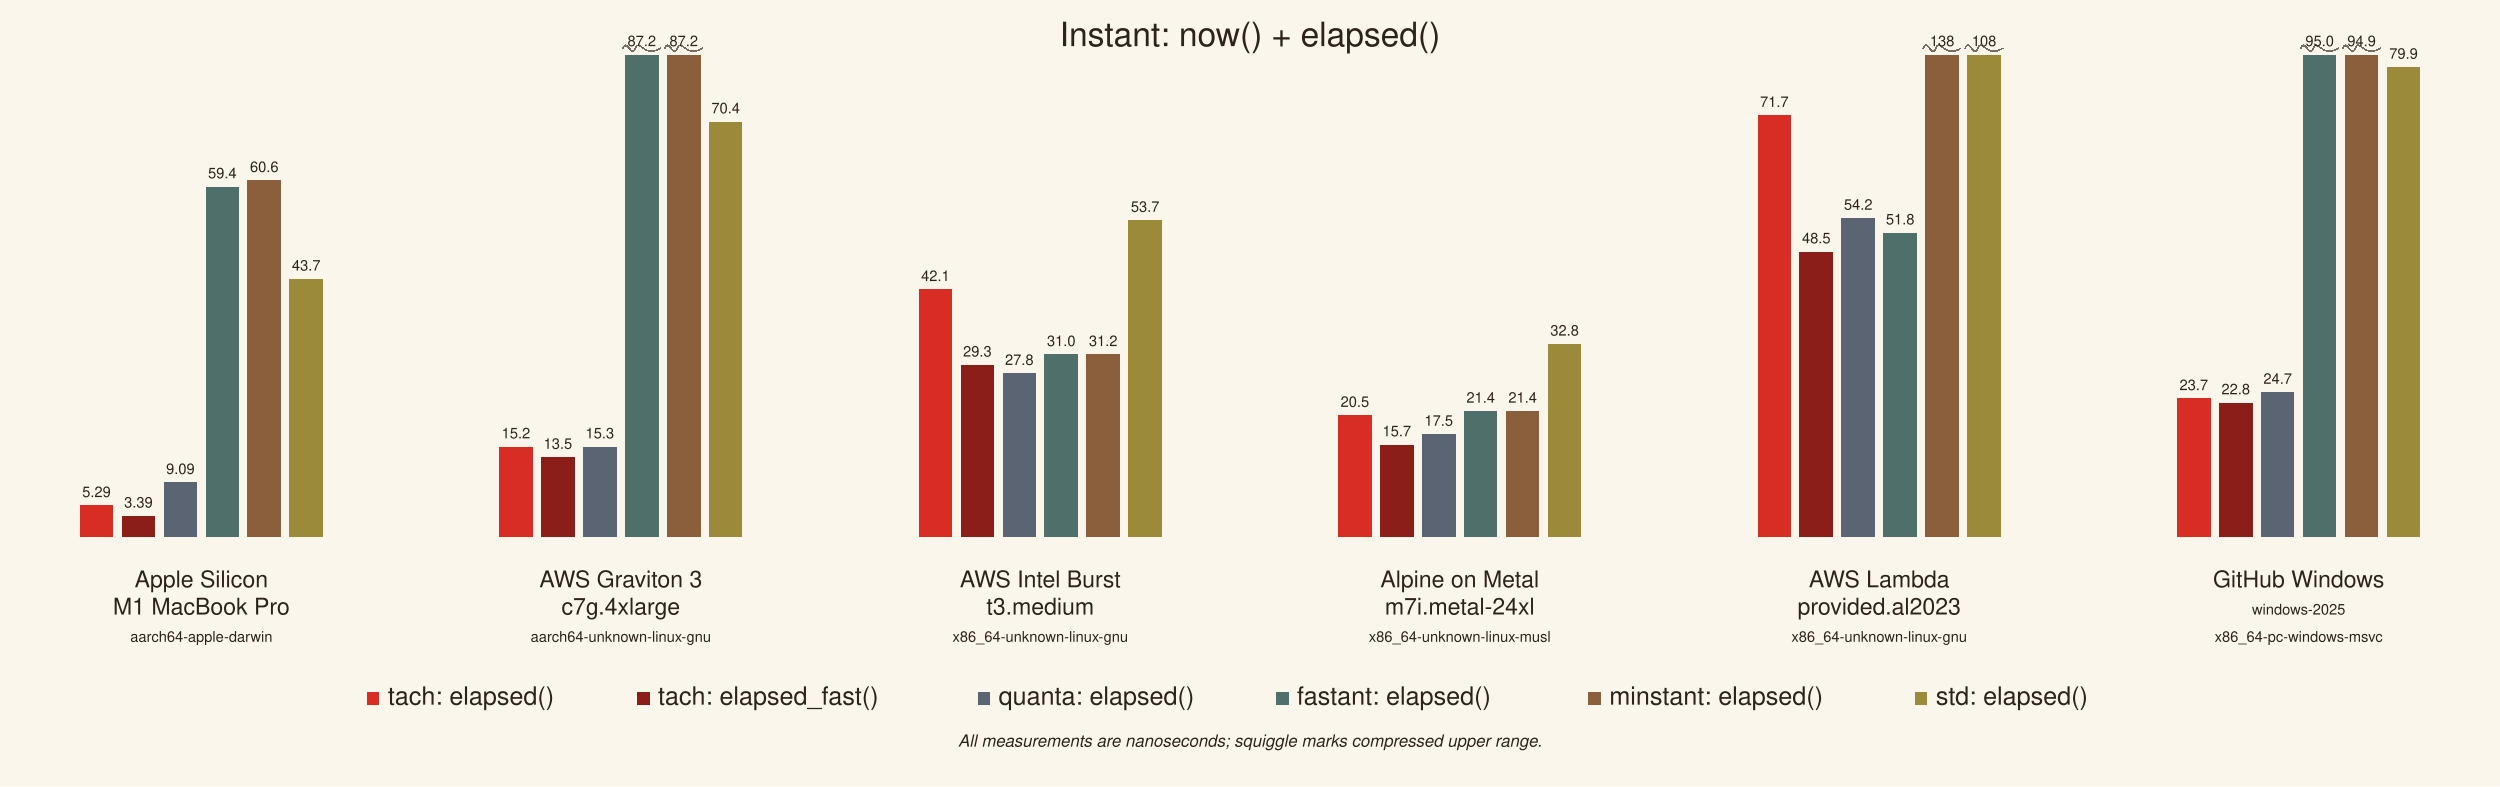
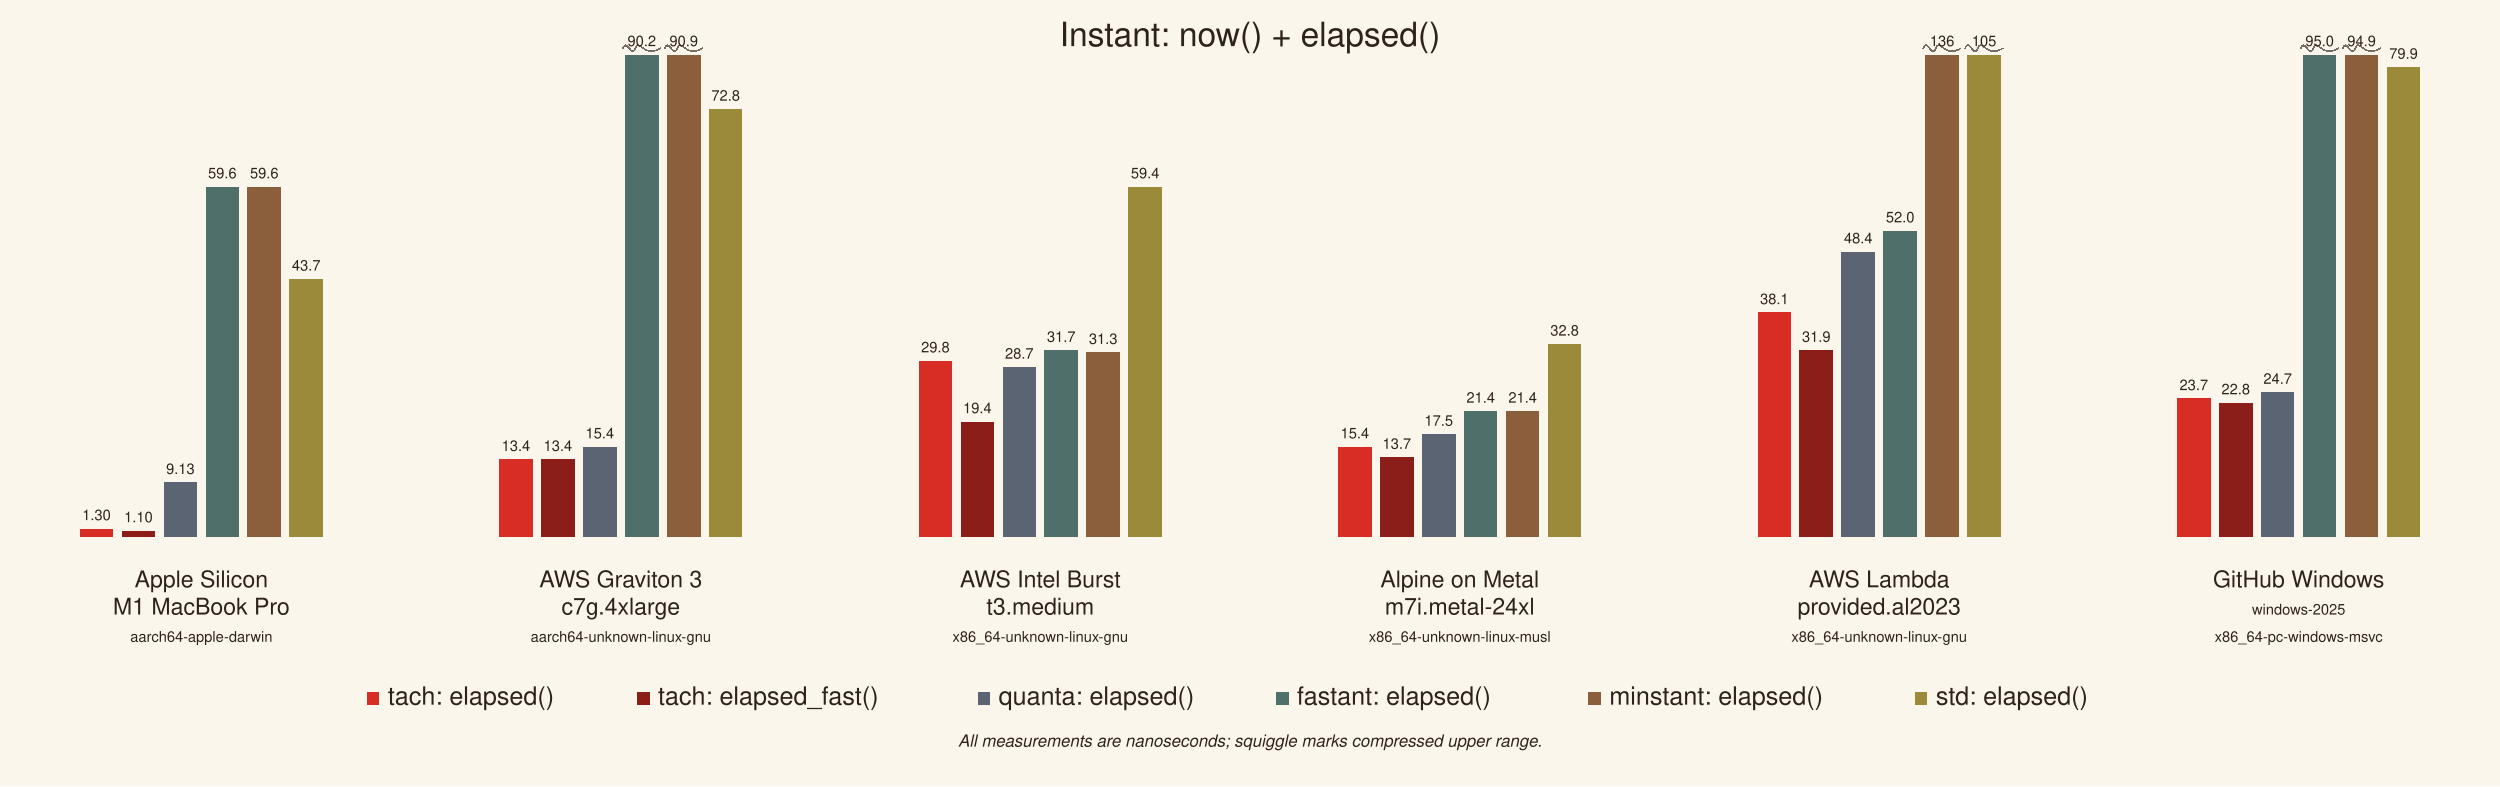
<svg xmlns="http://www.w3.org/2000/svg" width="1192" height="375" viewBox="0 0 1192 375">
  <rect width="1192" height="375" fill="#FBF6EC" />
  <g shape-rendering="crispEdges">
    <text x="596" y="22" text-anchor="middle" font-family="Avenir Next, Helvetica, Arial, sans-serif" font-size="16" fill="#2E231B">Instant: now() + elapsed()</text>
    <rect x="174.92" y="330" width="6" height="6" fill="#D72D24" />
    <text x="184.92" y="336" text-anchor="start" font-family="Avenir Next, Helvetica, Arial, sans-serif" font-size="12" fill="#2E231B">tach: elapsed()</text>
    <rect x="303.72" y="330" width="6" height="6" fill="#8B1E18" />
    <text x="313.72" y="336" text-anchor="start" font-family="Avenir Next, Helvetica, Arial, sans-serif" font-size="12" fill="#2E231B">tach: elapsed_fast()</text>
    <rect x="466.12" y="330" width="6" height="6" fill="#5B6472" />
    <text x="476.12" y="336" text-anchor="start" font-family="Avenir Next, Helvetica, Arial, sans-serif" font-size="12" fill="#2E231B">quanta: elapsed()</text>
    <rect x="608.36" y="330" width="6" height="6" fill="#4F6F6A" />
    <text x="618.36" y="336" text-anchor="start" font-family="Avenir Next, Helvetica, Arial, sans-serif" font-size="12" fill="#2E231B">fastant: elapsed()</text>
    <rect x="757.32" y="330" width="6" height="6" fill="#8B5E3C" />
    <text x="767.32" y="336" text-anchor="start" font-family="Avenir Next, Helvetica, Arial, sans-serif" font-size="12" fill="#2E231B">minstant: elapsed()</text>
    <rect x="913" y="330" width="6" height="6" fill="#9A8A3A" />
    <text x="923" y="336" text-anchor="start" font-family="Avenir Next, Helvetica, Arial, sans-serif" font-size="12" fill="#2E231B">std: elapsed()</text>
    <text x="596" y="356" text-anchor="middle" font-family="Avenir Next, Helvetica, Arial, sans-serif" font-size="8" font-style="italic" fill="#2E231B">All measurements are nanoseconds; squiggle marks compressed upper range.</text>
-     <rect x="38" y="241" width="16" height="15" fill="#D72D24" />
-     <text x="46" y="237" text-anchor="middle" font-family="Avenir Next, Helvetica, Arial, sans-serif" font-size="7" fill="#2E231B">5.29</text>
-     <rect x="58" y="246" width="16" height="10" fill="#8B1E18" />
-     <text x="66" y="242" text-anchor="middle" font-family="Avenir Next, Helvetica, Arial, sans-serif" font-size="7" fill="#2E231B">3.39</text>
+     <rect x="38" y="252" width="16" height="4" fill="#D72D24" />
+     <text x="46" y="248" text-anchor="middle" font-family="Avenir Next, Helvetica, Arial, sans-serif" font-size="7" fill="#2E231B">1.30</text>
+     <rect x="58" y="253" width="16" height="3" fill="#8B1E18" />
+     <text x="66" y="249" text-anchor="middle" font-family="Avenir Next, Helvetica, Arial, sans-serif" font-size="7" fill="#2E231B">1.10</text>
    <rect x="78" y="230" width="16" height="26" fill="#5B6472" />
-     <text x="86" y="226" text-anchor="middle" font-family="Avenir Next, Helvetica, Arial, sans-serif" font-size="7" fill="#2E231B">9.09</text>
+     <text x="86" y="226" text-anchor="middle" font-family="Avenir Next, Helvetica, Arial, sans-serif" font-size="7" fill="#2E231B">9.13</text>
    <rect x="98" y="89" width="16" height="167" fill="#4F6F6A" />
-     <text x="106" y="85" text-anchor="middle" font-family="Avenir Next, Helvetica, Arial, sans-serif" font-size="7" fill="#2E231B">59.4</text>
-     <rect x="118" y="86" width="16" height="170" fill="#8B5E3C" />
-     <text x="126" y="82" text-anchor="middle" font-family="Avenir Next, Helvetica, Arial, sans-serif" font-size="7" fill="#2E231B">60.6</text>
+     <text x="106" y="85" text-anchor="middle" font-family="Avenir Next, Helvetica, Arial, sans-serif" font-size="7" fill="#2E231B">59.6</text>
+     <rect x="118" y="89" width="16" height="167" fill="#8B5E3C" />
+     <text x="126" y="85" text-anchor="middle" font-family="Avenir Next, Helvetica, Arial, sans-serif" font-size="7" fill="#2E231B">59.6</text>
    <rect x="138" y="133" width="16" height="123" fill="#9A8A3A" />
    <text x="146" y="129" text-anchor="middle" font-family="Avenir Next, Helvetica, Arial, sans-serif" font-size="7" fill="#2E231B">43.7</text>
    <text x="96" y="280" text-anchor="middle" font-family="Avenir Next, Helvetica, Arial, sans-serif" font-size="11" fill="#2E231B">Apple Silicon</text>
    <text x="96" y="293" text-anchor="middle" font-family="Avenir Next, Helvetica, Arial, sans-serif" font-size="11" fill="#2E231B">M1 MacBook Pro</text>
    <text x="96" y="306" text-anchor="middle" font-family="Avenir Next, Helvetica, Arial, sans-serif" font-size="7" fill="#2E231B">aarch64-apple-darwin</text>
-     <rect x="238" y="213" width="16" height="43" fill="#D72D24" />
-     <text x="246" y="209" text-anchor="middle" font-family="Avenir Next, Helvetica, Arial, sans-serif" font-size="7" fill="#2E231B">15.2</text>
-     <rect x="258" y="218" width="16" height="38" fill="#8B1E18" />
-     <text x="266" y="214" text-anchor="middle" font-family="Avenir Next, Helvetica, Arial, sans-serif" font-size="7" fill="#2E231B">13.5</text>
+     <rect x="238" y="219" width="16" height="37" fill="#D72D24" />
+     <text x="246" y="215" text-anchor="middle" font-family="Avenir Next, Helvetica, Arial, sans-serif" font-size="7" fill="#2E231B">13.4</text>
+     <rect x="258" y="219" width="16" height="37" fill="#8B1E18" />
+     <text x="266" y="215" text-anchor="middle" font-family="Avenir Next, Helvetica, Arial, sans-serif" font-size="7" fill="#2E231B">13.4</text>
    <rect x="278" y="213" width="16" height="43" fill="#5B6472" />
-     <text x="286" y="209" text-anchor="middle" font-family="Avenir Next, Helvetica, Arial, sans-serif" font-size="7" fill="#2E231B">15.3</text>
+     <text x="286" y="209" text-anchor="middle" font-family="Avenir Next, Helvetica, Arial, sans-serif" font-size="7" fill="#2E231B">15.4</text>
    <rect x="298" y="26" width="16" height="230" fill="#4F6F6A" />
    <path d="M297 23 C299 18 301 28 303 23 S307 28 315 23" stroke="#FBF6EC" stroke-width="4" fill="none" stroke-linecap="round" />
    <path d="M297 23 C299 18 301 28 303 23 S307 28 315 23" stroke="#2E231B" stroke-width="0.8" fill="none" stroke-linecap="round" opacity="0.65" />
-     <text x="306" y="22" text-anchor="middle" font-family="Avenir Next, Helvetica, Arial, sans-serif" font-size="7" fill="#2E231B">87.2</text>
+     <text x="306" y="22" text-anchor="middle" font-family="Avenir Next, Helvetica, Arial, sans-serif" font-size="7" fill="#2E231B">90.2</text>
    <rect x="318" y="26" width="16" height="230" fill="#8B5E3C" />
    <path d="M317 23 C319 18 321 28 323 23 S327 28 335 23" stroke="#FBF6EC" stroke-width="4" fill="none" stroke-linecap="round" />
    <path d="M317 23 C319 18 321 28 323 23 S327 28 335 23" stroke="#2E231B" stroke-width="0.8" fill="none" stroke-linecap="round" opacity="0.65" />
-     <text x="326" y="22" text-anchor="middle" font-family="Avenir Next, Helvetica, Arial, sans-serif" font-size="7" fill="#2E231B">87.2</text>
-     <rect x="338" y="58" width="16" height="198" fill="#9A8A3A" />
-     <text x="346" y="54" text-anchor="middle" font-family="Avenir Next, Helvetica, Arial, sans-serif" font-size="7" fill="#2E231B">70.4</text>
+     <text x="326" y="22" text-anchor="middle" font-family="Avenir Next, Helvetica, Arial, sans-serif" font-size="7" fill="#2E231B">90.9</text>
+     <rect x="338" y="52" width="16" height="204" fill="#9A8A3A" />
+     <text x="346" y="48" text-anchor="middle" font-family="Avenir Next, Helvetica, Arial, sans-serif" font-size="7" fill="#2E231B">72.8</text>
    <text x="296" y="280" text-anchor="middle" font-family="Avenir Next, Helvetica, Arial, sans-serif" font-size="11" fill="#2E231B">AWS Graviton 3</text>
    <text x="296" y="293" text-anchor="middle" font-family="Avenir Next, Helvetica, Arial, sans-serif" font-size="11" fill="#2E231B">c7g.4xlarge</text>
    <text x="296" y="306" text-anchor="middle" font-family="Avenir Next, Helvetica, Arial, sans-serif" font-size="7" fill="#2E231B">aarch64-unknown-linux-gnu</text>
-     <rect x="438" y="138" width="16" height="118" fill="#D72D24" />
-     <text x="446" y="134" text-anchor="middle" font-family="Avenir Next, Helvetica, Arial, sans-serif" font-size="7" fill="#2E231B">42.1</text>
-     <rect x="458" y="174" width="16" height="82" fill="#8B1E18" />
-     <text x="466" y="170" text-anchor="middle" font-family="Avenir Next, Helvetica, Arial, sans-serif" font-size="7" fill="#2E231B">29.3</text>
-     <rect x="478" y="178" width="16" height="78" fill="#5B6472" />
-     <text x="486" y="174" text-anchor="middle" font-family="Avenir Next, Helvetica, Arial, sans-serif" font-size="7" fill="#2E231B">27.8</text>
-     <rect x="498" y="169" width="16" height="87" fill="#4F6F6A" />
-     <text x="506" y="165" text-anchor="middle" font-family="Avenir Next, Helvetica, Arial, sans-serif" font-size="7" fill="#2E231B">31.0</text>
-     <rect x="518" y="169" width="16" height="87" fill="#8B5E3C" />
-     <text x="526" y="165" text-anchor="middle" font-family="Avenir Next, Helvetica, Arial, sans-serif" font-size="7" fill="#2E231B">31.2</text>
-     <rect x="538" y="105" width="16" height="151" fill="#9A8A3A" />
-     <text x="546" y="101" text-anchor="middle" font-family="Avenir Next, Helvetica, Arial, sans-serif" font-size="7" fill="#2E231B">53.7</text>
+     <rect x="438" y="172" width="16" height="84" fill="#D72D24" />
+     <text x="446" y="168" text-anchor="middle" font-family="Avenir Next, Helvetica, Arial, sans-serif" font-size="7" fill="#2E231B">29.8</text>
+     <rect x="458" y="201" width="16" height="55" fill="#8B1E18" />
+     <text x="466" y="197" text-anchor="middle" font-family="Avenir Next, Helvetica, Arial, sans-serif" font-size="7" fill="#2E231B">19.4</text>
+     <rect x="478" y="175" width="16" height="81" fill="#5B6472" />
+     <text x="486" y="171" text-anchor="middle" font-family="Avenir Next, Helvetica, Arial, sans-serif" font-size="7" fill="#2E231B">28.7</text>
+     <rect x="498" y="167" width="16" height="89" fill="#4F6F6A" />
+     <text x="506" y="163" text-anchor="middle" font-family="Avenir Next, Helvetica, Arial, sans-serif" font-size="7" fill="#2E231B">31.7</text>
+     <rect x="518" y="168" width="16" height="88" fill="#8B5E3C" />
+     <text x="526" y="164" text-anchor="middle" font-family="Avenir Next, Helvetica, Arial, sans-serif" font-size="7" fill="#2E231B">31.3</text>
+     <rect x="538" y="89" width="16" height="167" fill="#9A8A3A" />
+     <text x="546" y="85" text-anchor="middle" font-family="Avenir Next, Helvetica, Arial, sans-serif" font-size="7" fill="#2E231B">59.4</text>
    <text x="496" y="280" text-anchor="middle" font-family="Avenir Next, Helvetica, Arial, sans-serif" font-size="11" fill="#2E231B">AWS Intel Burst</text>
    <text x="496" y="293" text-anchor="middle" font-family="Avenir Next, Helvetica, Arial, sans-serif" font-size="11" fill="#2E231B">t3.medium</text>
    <text x="496" y="306" text-anchor="middle" font-family="Avenir Next, Helvetica, Arial, sans-serif" font-size="7" fill="#2E231B">x86_64-unknown-linux-gnu</text>
-     <rect x="638" y="198" width="16" height="58" fill="#D72D24" />
-     <text x="646" y="194" text-anchor="middle" font-family="Avenir Next, Helvetica, Arial, sans-serif" font-size="7" fill="#2E231B">20.5</text>
-     <rect x="658" y="212" width="16" height="44" fill="#8B1E18" />
-     <text x="666" y="208" text-anchor="middle" font-family="Avenir Next, Helvetica, Arial, sans-serif" font-size="7" fill="#2E231B">15.7</text>
+     <rect x="638" y="213" width="16" height="43" fill="#D72D24" />
+     <text x="646" y="209" text-anchor="middle" font-family="Avenir Next, Helvetica, Arial, sans-serif" font-size="7" fill="#2E231B">15.4</text>
+     <rect x="658" y="218" width="16" height="38" fill="#8B1E18" />
+     <text x="666" y="214" text-anchor="middle" font-family="Avenir Next, Helvetica, Arial, sans-serif" font-size="7" fill="#2E231B">13.7</text>
    <rect x="678" y="207" width="16" height="49" fill="#5B6472" />
    <text x="686" y="203" text-anchor="middle" font-family="Avenir Next, Helvetica, Arial, sans-serif" font-size="7" fill="#2E231B">17.5</text>
    <rect x="698" y="196" width="16" height="60" fill="#4F6F6A" />
    <text x="706" y="192" text-anchor="middle" font-family="Avenir Next, Helvetica, Arial, sans-serif" font-size="7" fill="#2E231B">21.4</text>
    <rect x="718" y="196" width="16" height="60" fill="#8B5E3C" />
    <text x="726" y="192" text-anchor="middle" font-family="Avenir Next, Helvetica, Arial, sans-serif" font-size="7" fill="#2E231B">21.4</text>
    <rect x="738" y="164" width="16" height="92" fill="#9A8A3A" />
    <text x="746" y="160" text-anchor="middle" font-family="Avenir Next, Helvetica, Arial, sans-serif" font-size="7" fill="#2E231B">32.8</text>
    <text x="696" y="280" text-anchor="middle" font-family="Avenir Next, Helvetica, Arial, sans-serif" font-size="11" fill="#2E231B">Alpine on Metal</text>
    <text x="696" y="293" text-anchor="middle" font-family="Avenir Next, Helvetica, Arial, sans-serif" font-size="11" fill="#2E231B">m7i.metal-24xl</text>
    <text x="696" y="306" text-anchor="middle" font-family="Avenir Next, Helvetica, Arial, sans-serif" font-size="7" fill="#2E231B">x86_64-unknown-linux-musl</text>
-     <rect x="838" y="55" width="16" height="201" fill="#D72D24" />
-     <text x="846" y="51" text-anchor="middle" font-family="Avenir Next, Helvetica, Arial, sans-serif" font-size="7" fill="#2E231B">71.7</text>
-     <rect x="858" y="120" width="16" height="136" fill="#8B1E18" />
-     <text x="866" y="116" text-anchor="middle" font-family="Avenir Next, Helvetica, Arial, sans-serif" font-size="7" fill="#2E231B">48.5</text>
-     <rect x="878" y="104" width="16" height="152" fill="#5B6472" />
-     <text x="886" y="100" text-anchor="middle" font-family="Avenir Next, Helvetica, Arial, sans-serif" font-size="7" fill="#2E231B">54.2</text>
-     <rect x="898" y="111" width="16" height="145" fill="#4F6F6A" />
-     <text x="906" y="107" text-anchor="middle" font-family="Avenir Next, Helvetica, Arial, sans-serif" font-size="7" fill="#2E231B">51.8</text>
+     <rect x="838" y="149" width="16" height="107" fill="#D72D24" />
+     <text x="846" y="145" text-anchor="middle" font-family="Avenir Next, Helvetica, Arial, sans-serif" font-size="7" fill="#2E231B">38.1</text>
+     <rect x="858" y="167" width="16" height="89" fill="#8B1E18" />
+     <text x="866" y="163" text-anchor="middle" font-family="Avenir Next, Helvetica, Arial, sans-serif" font-size="7" fill="#2E231B">31.9</text>
+     <rect x="878" y="120" width="16" height="136" fill="#5B6472" />
+     <text x="886" y="116" text-anchor="middle" font-family="Avenir Next, Helvetica, Arial, sans-serif" font-size="7" fill="#2E231B">48.4</text>
+     <rect x="898" y="110" width="16" height="146" fill="#4F6F6A" />
+     <text x="906" y="106" text-anchor="middle" font-family="Avenir Next, Helvetica, Arial, sans-serif" font-size="7" fill="#2E231B">52.0</text>
    <rect x="918" y="26" width="16" height="230" fill="#8B5E3C" />
    <path d="M917 23 C919 18 921 28 923 23 S927 28 935 23" stroke="#FBF6EC" stroke-width="4" fill="none" stroke-linecap="round" />
    <path d="M917 23 C919 18 921 28 923 23 S927 28 935 23" stroke="#2E231B" stroke-width="0.8" fill="none" stroke-linecap="round" opacity="0.65" />
-     <text x="926" y="22" text-anchor="middle" font-family="Avenir Next, Helvetica, Arial, sans-serif" font-size="7" fill="#2E231B">138</text>
+     <text x="926" y="22" text-anchor="middle" font-family="Avenir Next, Helvetica, Arial, sans-serif" font-size="7" fill="#2E231B">136</text>
    <rect x="938" y="26" width="16" height="230" fill="#9A8A3A" />
    <path d="M937 23 C939 18 941 28 943 23 S947 28 955 23" stroke="#FBF6EC" stroke-width="4" fill="none" stroke-linecap="round" />
    <path d="M937 23 C939 18 941 28 943 23 S947 28 955 23" stroke="#2E231B" stroke-width="0.8" fill="none" stroke-linecap="round" opacity="0.65" />
-     <text x="946" y="22" text-anchor="middle" font-family="Avenir Next, Helvetica, Arial, sans-serif" font-size="7" fill="#2E231B">108</text>
+     <text x="946" y="22" text-anchor="middle" font-family="Avenir Next, Helvetica, Arial, sans-serif" font-size="7" fill="#2E231B">105</text>
    <text x="896" y="280" text-anchor="middle" font-family="Avenir Next, Helvetica, Arial, sans-serif" font-size="11" fill="#2E231B">AWS Lambda</text>
    <text x="896" y="293" text-anchor="middle" font-family="Avenir Next, Helvetica, Arial, sans-serif" font-size="11" fill="#2E231B">provided.al2023</text>
    <text x="896" y="306" text-anchor="middle" font-family="Avenir Next, Helvetica, Arial, sans-serif" font-size="7" fill="#2E231B">x86_64-unknown-linux-gnu</text>
    <rect x="1038" y="190" width="16" height="66" fill="#D72D24" />
    <text x="1046" y="186" text-anchor="middle" font-family="Avenir Next, Helvetica, Arial, sans-serif" font-size="7" fill="#2E231B">23.7</text>
    <rect x="1058" y="192" width="16" height="64" fill="#8B1E18" />
    <text x="1066" y="188" text-anchor="middle" font-family="Avenir Next, Helvetica, Arial, sans-serif" font-size="7" fill="#2E231B">22.8</text>
    <rect x="1078" y="187" width="16" height="69" fill="#5B6472" />
    <text x="1086" y="183" text-anchor="middle" font-family="Avenir Next, Helvetica, Arial, sans-serif" font-size="7" fill="#2E231B">24.7</text>
    <rect x="1098" y="26" width="16" height="230" fill="#4F6F6A" />
    <path d="M1097 23 C1099 18 1101 28 1103 23 S1107 28 1115 23" stroke="#FBF6EC" stroke-width="4" fill="none" stroke-linecap="round" />
    <path d="M1097 23 C1099 18 1101 28 1103 23 S1107 28 1115 23" stroke="#2E231B" stroke-width="0.8" fill="none" stroke-linecap="round" opacity="0.65" />
    <text x="1106" y="22" text-anchor="middle" font-family="Avenir Next, Helvetica, Arial, sans-serif" font-size="7" fill="#2E231B">95.0</text>
    <rect x="1118" y="26" width="16" height="230" fill="#8B5E3C" />
    <path d="M1117 23 C1119 18 1121 28 1123 23 S1127 28 1135 23" stroke="#FBF6EC" stroke-width="4" fill="none" stroke-linecap="round" />
    <path d="M1117 23 C1119 18 1121 28 1123 23 S1127 28 1135 23" stroke="#2E231B" stroke-width="0.8" fill="none" stroke-linecap="round" opacity="0.65" />
    <text x="1126" y="22" text-anchor="middle" font-family="Avenir Next, Helvetica, Arial, sans-serif" font-size="7" fill="#2E231B">94.9</text>
    <rect x="1138" y="32" width="16" height="224" fill="#9A8A3A" />
    <text x="1146" y="28" text-anchor="middle" font-family="Avenir Next, Helvetica, Arial, sans-serif" font-size="7" fill="#2E231B">79.9</text>
    <text x="1096" y="280" text-anchor="middle" font-family="Avenir Next, Helvetica, Arial, sans-serif" font-size="11" fill="#2E231B">GitHub Windows</text>
    <text x="1096" y="293" text-anchor="middle" font-family="Avenir Next, Helvetica, Arial, sans-serif" font-size="7" fill="#2E231B">windows-2025</text>
    <text x="1096" y="306" text-anchor="middle" font-family="Avenir Next, Helvetica, Arial, sans-serif" font-size="7" fill="#2E231B">x86_64-pc-windows-msvc</text>
  </g>
</svg>
